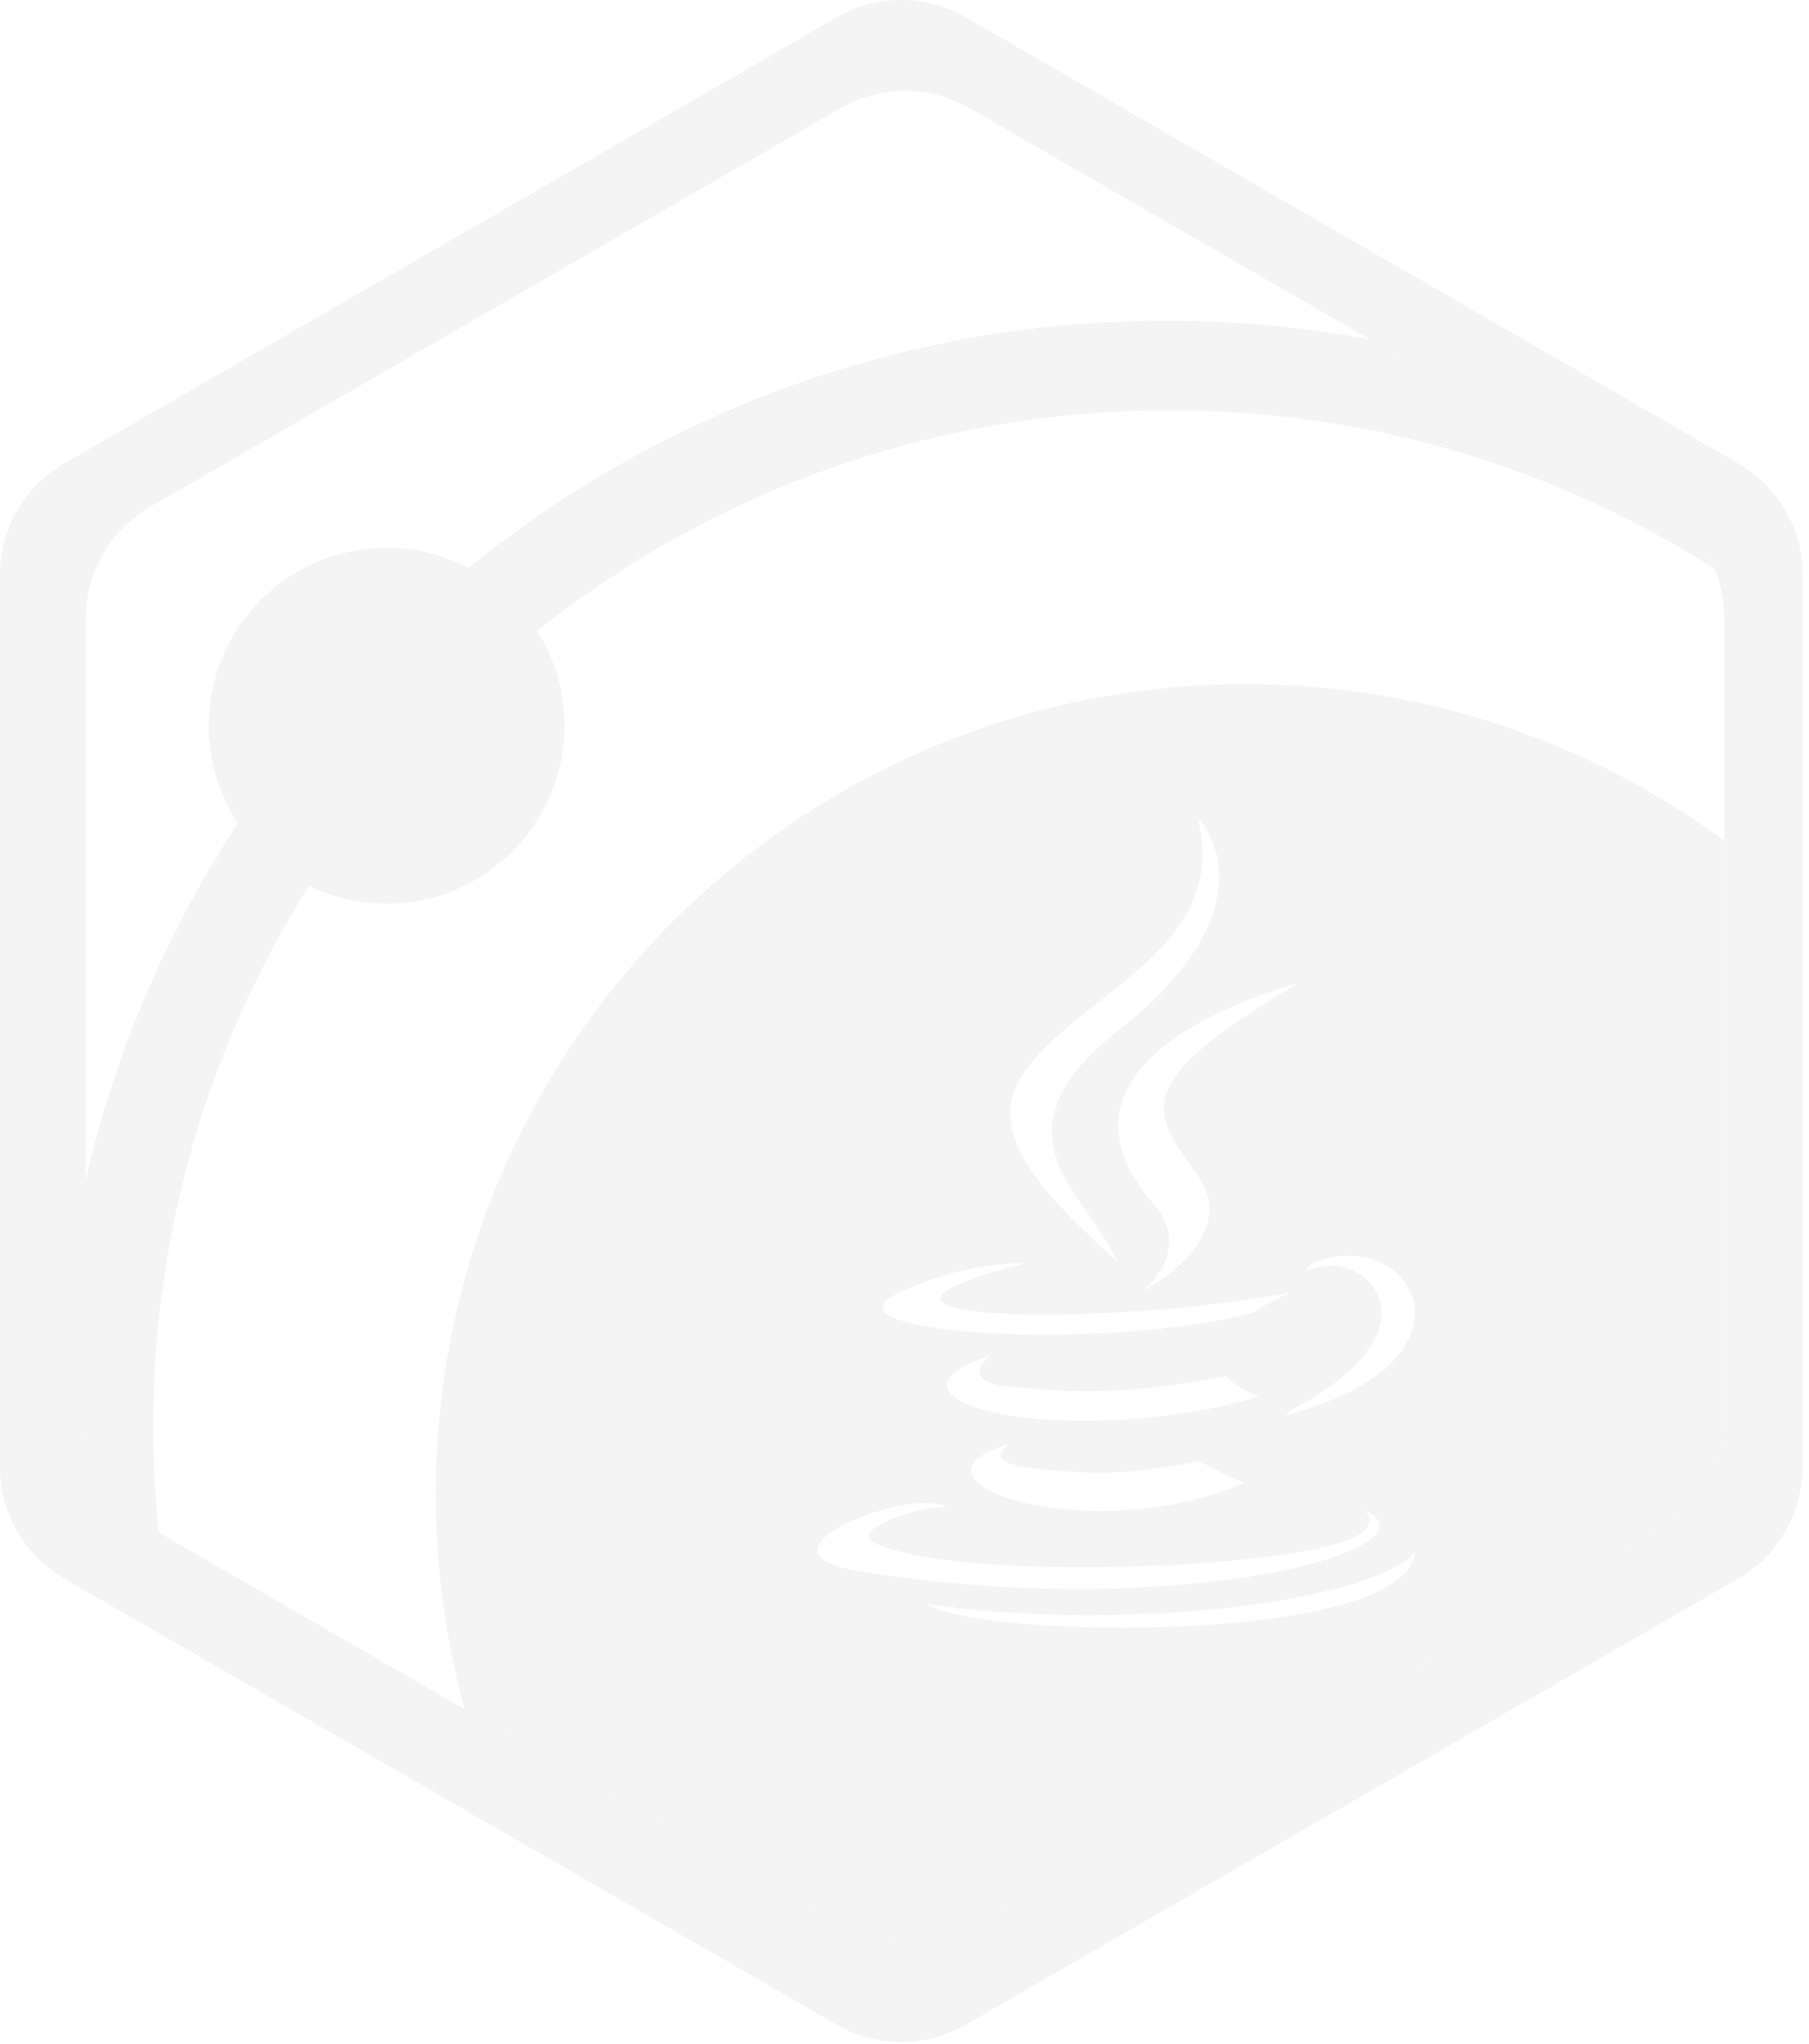
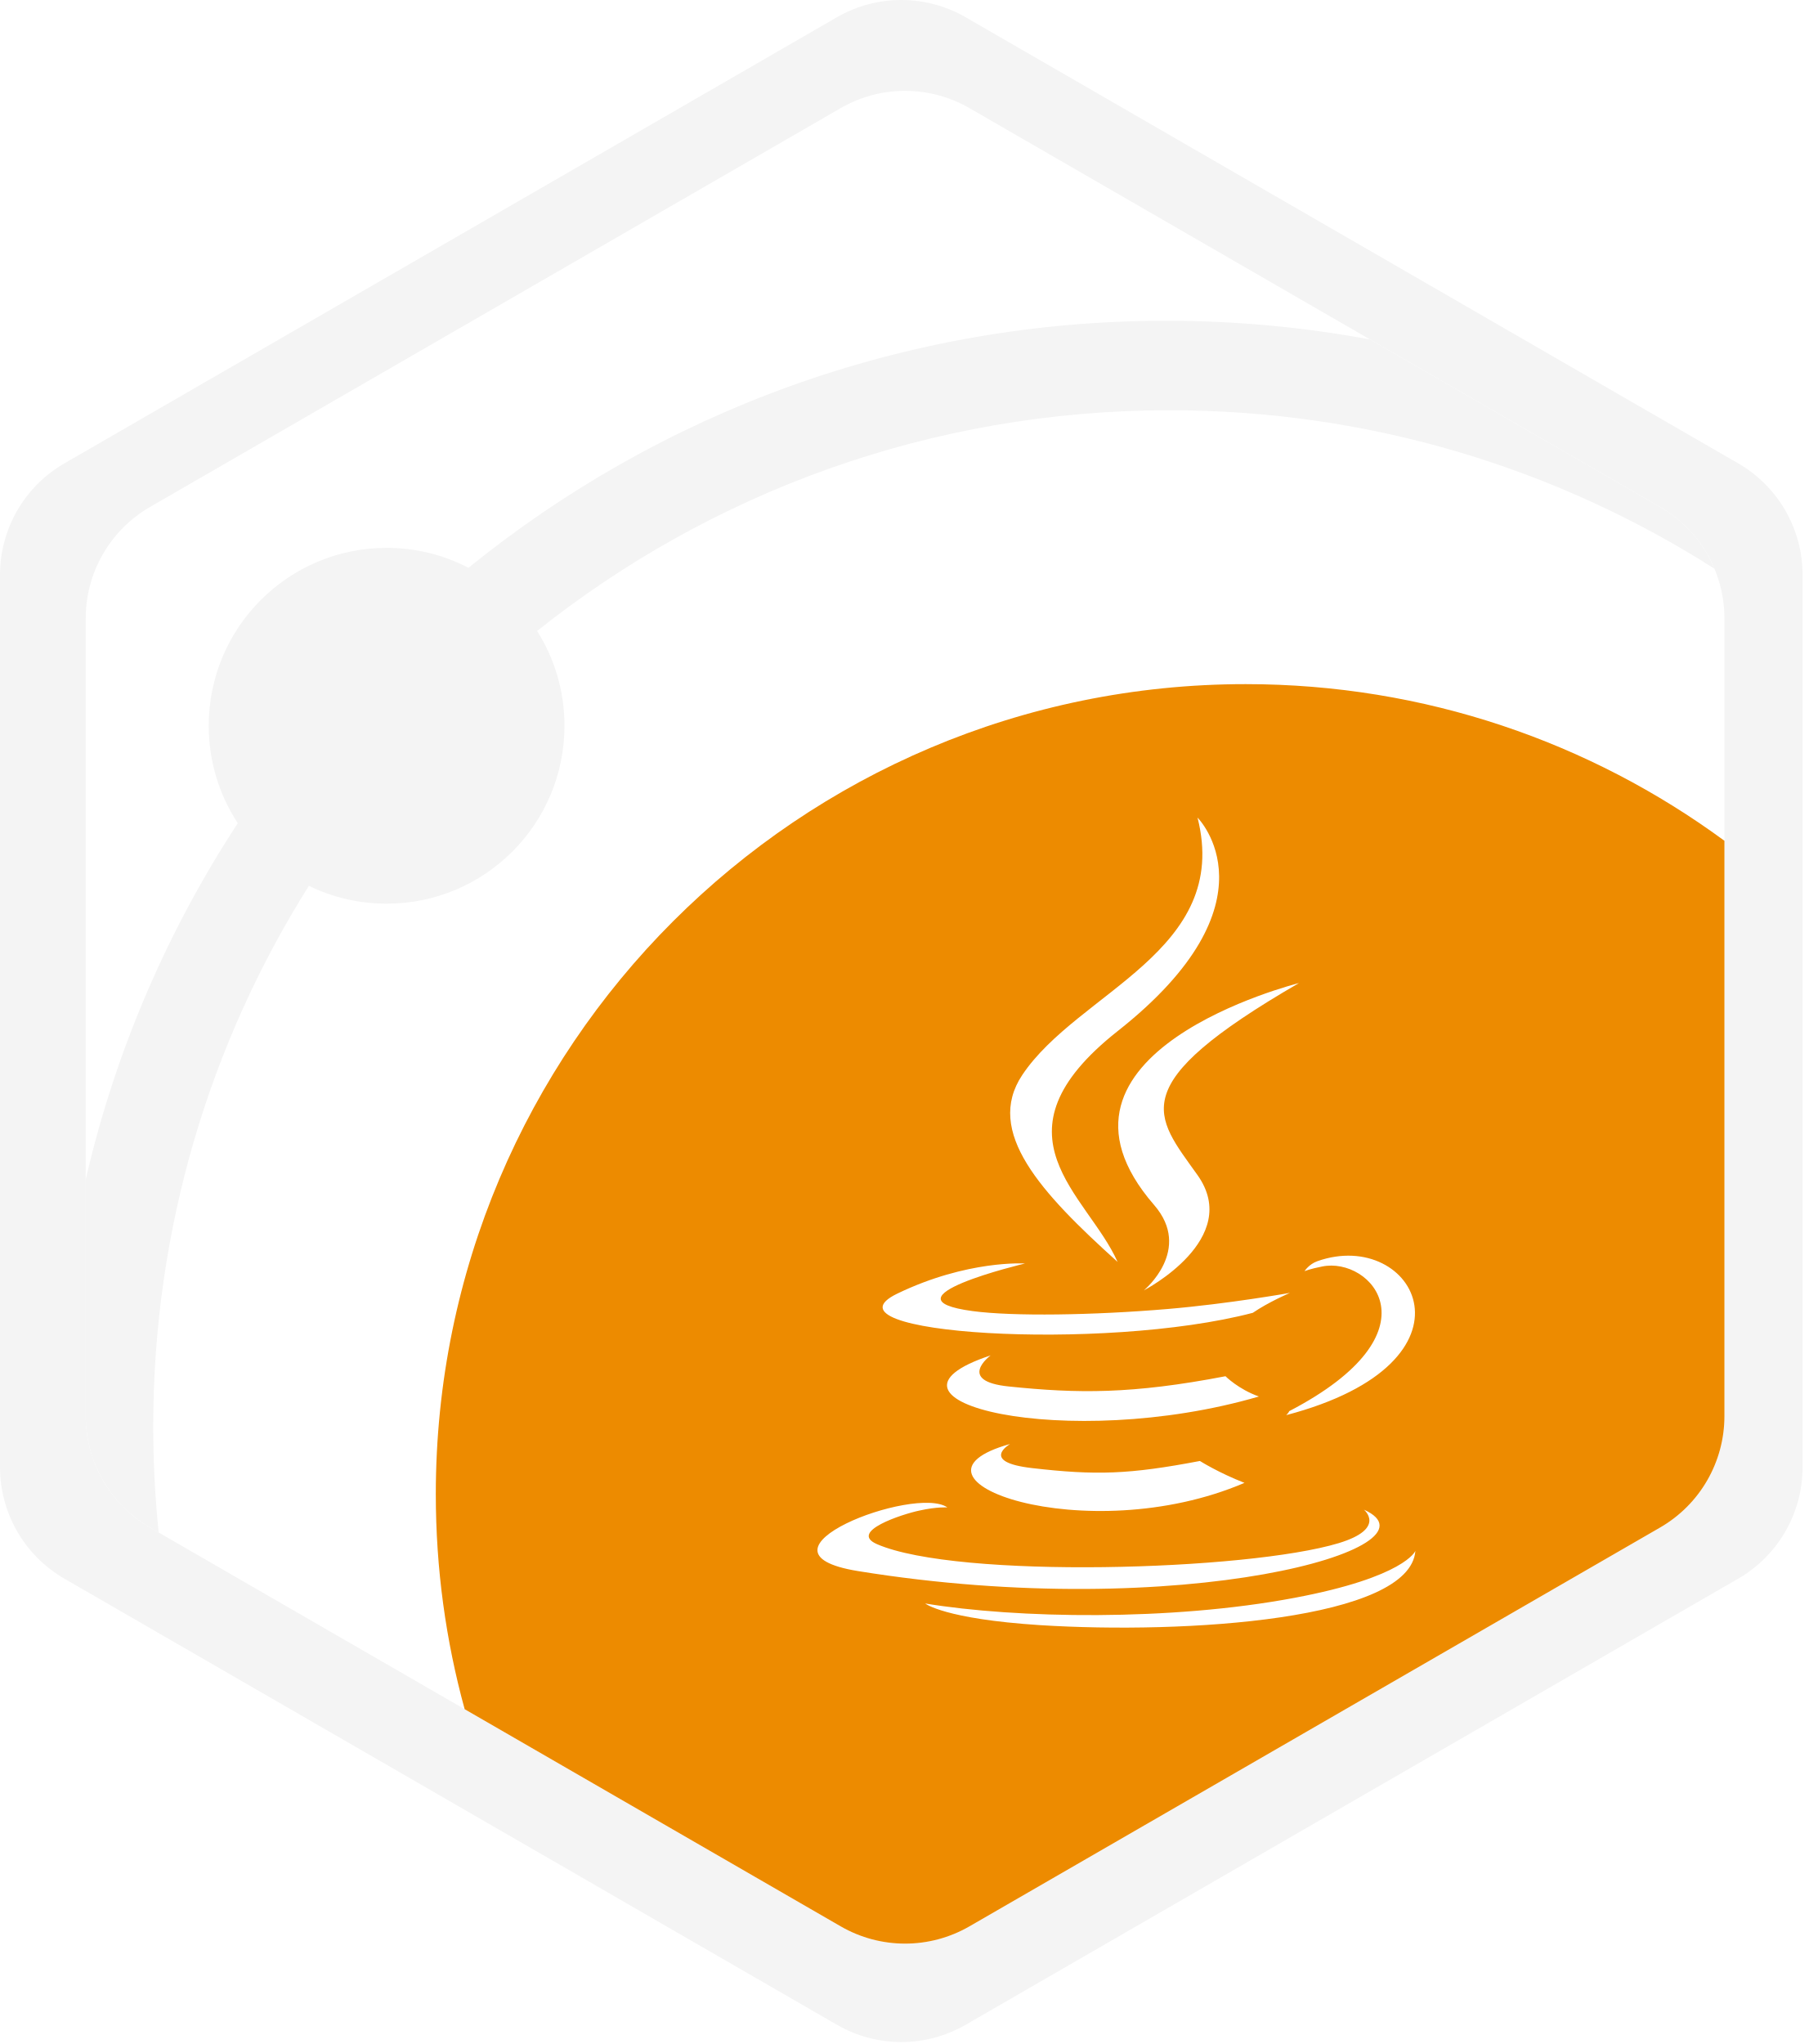
<svg xmlns="http://www.w3.org/2000/svg" width="239" height="270" viewBox="0 0 239 270" fill="none">
  <path fill-rule="evenodd" clip-rule="evenodd" d="M110.578 2.277C115.838 -0.759 122.318 -0.759 127.578 2.277L229.656 61.213C234.916 64.25 238.156 69.862 238.156 75.936V193.805C238.156 199.878 234.916 205.491 229.656 208.528L127.578 267.463C122.318 270.5 115.838 270.5 110.578 267.463L8.5 208.528C3.24 205.491 0 199.878 0 193.805V75.936C0 69.862 3.24 64.25 8.5 61.213L110.578 2.277ZM128.078 14.277C122.818 11.241 116.338 11.241 111.078 14.277L19.825 66.963C14.565 70 11.325 75.612 11.325 81.686V187.055C11.325 193.128 14.565 198.741 19.825 201.778L111.078 254.463C116.338 257.5 122.818 257.5 128.078 254.463L219.331 201.778C224.591 198.741 227.831 193.128 227.831 187.055V81.686C227.831 75.612 224.591 70 219.331 66.963L128.078 14.277Z" fill="#f4f4f4" />
-   <path fill-rule="evenodd" clip-rule="evenodd" d="M164.578 90.37C188.243 90.37 210.113 98.054 227.831 111.061V187.055C227.831 193.128 224.591 198.741 219.331 201.777L128.078 254.463C122.818 257.5 116.338 257.5 111.078 254.463L61.391 225.775C58.906 216.73 57.578 207.205 57.578 197.37C57.578 138.276 105.484 90.37 164.578 90.37ZM187 204.866C187 204.866 185.637 208.314 171.045 211.062C154.592 214.162 134.283 213.794 122.237 211.812C122.259 211.829 124.773 213.851 137.386 214.67C156.667 215.887 186.28 213.975 187 204.866ZM125.166 199.122C120.912 196.126 97.695 204.99 113.368 207.531C156.128 214.463 191.3 204.415 180.199 199.416C180.221 199.434 183.212 201.911 176.869 203.84C164.77 207.495 126.508 208.591 115.875 203.977C112.06 202.321 119.222 200.008 121.471 199.536C123.824 199.015 125.166 199.122 125.166 199.122ZM133.449 190.742C116.976 195.34 143.453 204.849 164.422 195.878C161.007 194.546 158.562 193.006 158.531 192.986C149.187 194.765 144.845 194.902 136.357 193.926C129.373 193.129 133.426 190.756 133.449 190.742ZM130.882 179.039C112.736 185.044 140.98 191.869 166.326 184.469C163.622 183.516 161.911 181.791 161.911 181.791C149.518 184.175 142.376 184.085 133.289 183.146C126.316 182.437 130.836 179.073 130.882 179.039ZM169.931 186.931C196.759 179.875 186.893 162.079 174.064 166.59C172.93 166.988 172.354 167.914 172.354 167.914C172.354 167.914 173.067 167.613 174.656 167.302C181.122 165.941 190.414 175.956 170.332 186.405C170.248 186.649 169.931 186.914 169.931 186.931ZM135.417 166.901C135.362 166.898 127.82 166.412 118.562 170.873C107.565 176.183 145.752 178.604 165.522 173.415C167.581 172.001 170.423 170.783 170.423 170.783C170.423 170.783 162.33 172.228 154.28 172.91C144.414 173.746 133.831 173.9 128.513 173.188C115.982 171.52 135.314 166.926 135.417 166.901ZM171.617 129.858C171.483 129.892 134.994 139.037 152.479 159.17C157.613 165.081 151.178 170.406 151.118 170.455C151.209 170.408 164.206 163.648 158.213 155.218C152.587 147.31 148.263 143.394 171.617 129.858ZM158.217 108C162.698 125.658 142.389 130.988 135.053 142.013C130.066 149.503 137.509 157.545 147.653 166.69C143.694 157.756 130.277 149.935 147.653 136.212C169.297 119.147 158.262 108.046 158.217 108Z" fill="#f4f4f4" />
+   <path fill-rule="evenodd" clip-rule="evenodd" d="M164.578 90.37C188.243 90.37 210.113 98.054 227.831 111.061V187.055C227.831 193.128 224.591 198.741 219.331 201.777L128.078 254.463C122.818 257.5 116.338 257.5 111.078 254.463L61.391 225.775C58.906 216.73 57.578 207.205 57.578 197.37C57.578 138.276 105.484 90.37 164.578 90.37ZM187 204.866C187 204.866 185.637 208.314 171.045 211.062C154.592 214.162 134.283 213.794 122.237 211.812C122.259 211.829 124.773 213.851 137.386 214.67C156.667 215.887 186.28 213.975 187 204.866ZM125.166 199.122C120.912 196.126 97.695 204.99 113.368 207.531C156.128 214.463 191.3 204.415 180.199 199.416C180.221 199.434 183.212 201.911 176.869 203.84C164.77 207.495 126.508 208.591 115.875 203.977C112.06 202.321 119.222 200.008 121.471 199.536C123.824 199.015 125.166 199.122 125.166 199.122ZM133.449 190.742C116.976 195.34 143.453 204.849 164.422 195.878C161.007 194.546 158.562 193.006 158.531 192.986C149.187 194.765 144.845 194.902 136.357 193.926C129.373 193.129 133.426 190.756 133.449 190.742ZM130.882 179.039C112.736 185.044 140.98 191.869 166.326 184.469C163.622 183.516 161.911 181.791 161.911 181.791C149.518 184.175 142.376 184.085 133.289 183.146C126.316 182.437 130.836 179.073 130.882 179.039ZM169.931 186.931C196.759 179.875 186.893 162.079 174.064 166.59C172.93 166.988 172.354 167.914 172.354 167.914C172.354 167.914 173.067 167.613 174.656 167.302C181.122 165.941 190.414 175.956 170.332 186.405C170.248 186.649 169.931 186.914 169.931 186.931ZM135.417 166.901C135.362 166.898 127.82 166.412 118.562 170.873C107.565 176.183 145.752 178.604 165.522 173.415C167.581 172.001 170.423 170.783 170.423 170.783C170.423 170.783 162.33 172.228 154.28 172.91C144.414 173.746 133.831 173.9 128.513 173.188C115.982 171.52 135.314 166.926 135.417 166.901ZM171.617 129.858C171.483 129.892 134.994 139.037 152.479 159.17C157.613 165.081 151.178 170.406 151.118 170.455C151.209 170.408 164.206 163.648 158.213 155.218C152.587 147.31 148.263 143.394 171.617 129.858ZM158.217 108C162.698 125.658 142.389 130.988 135.053 142.013C130.066 149.503 137.509 157.545 147.653 166.69C143.694 157.756 130.277 149.935 147.653 136.212C169.297 119.147 158.262 108.046 158.217 108Z" fill="#ED8B00" />
  <path d="M154.078 42.37C163.283 42.37 172.288 43.221 181.022 44.845L219.331 66.963C222.606 68.854 225.097 71.743 226.512 75.12C205.702 61.87 180.998 54.191 154.5 54.191C122.921 54.191 93.89 65.096 70.963 83.343C73.252 86.969 74.578 91.265 74.578 95.87C74.578 108.849 64.057 119.37 51.078 119.37C47.395 119.37 43.911 118.522 40.809 117.012C27.782 137.701 20.244 162.194 20.244 188.448C20.244 193.172 20.489 197.838 20.965 202.436L19.825 201.777C14.565 198.741 11.325 193.128 11.325 187.055V155.802C15.25 138.791 22.138 122.914 31.415 108.741C28.99 105.044 27.578 100.622 27.578 95.87C27.578 82.891 38.099 72.37 51.078 72.37C54.979 72.37 58.657 73.321 61.895 75.003C87.07 54.596 119.146 42.37 154.078 42.37Z" fill="#f4f4f4" />
</svg>
